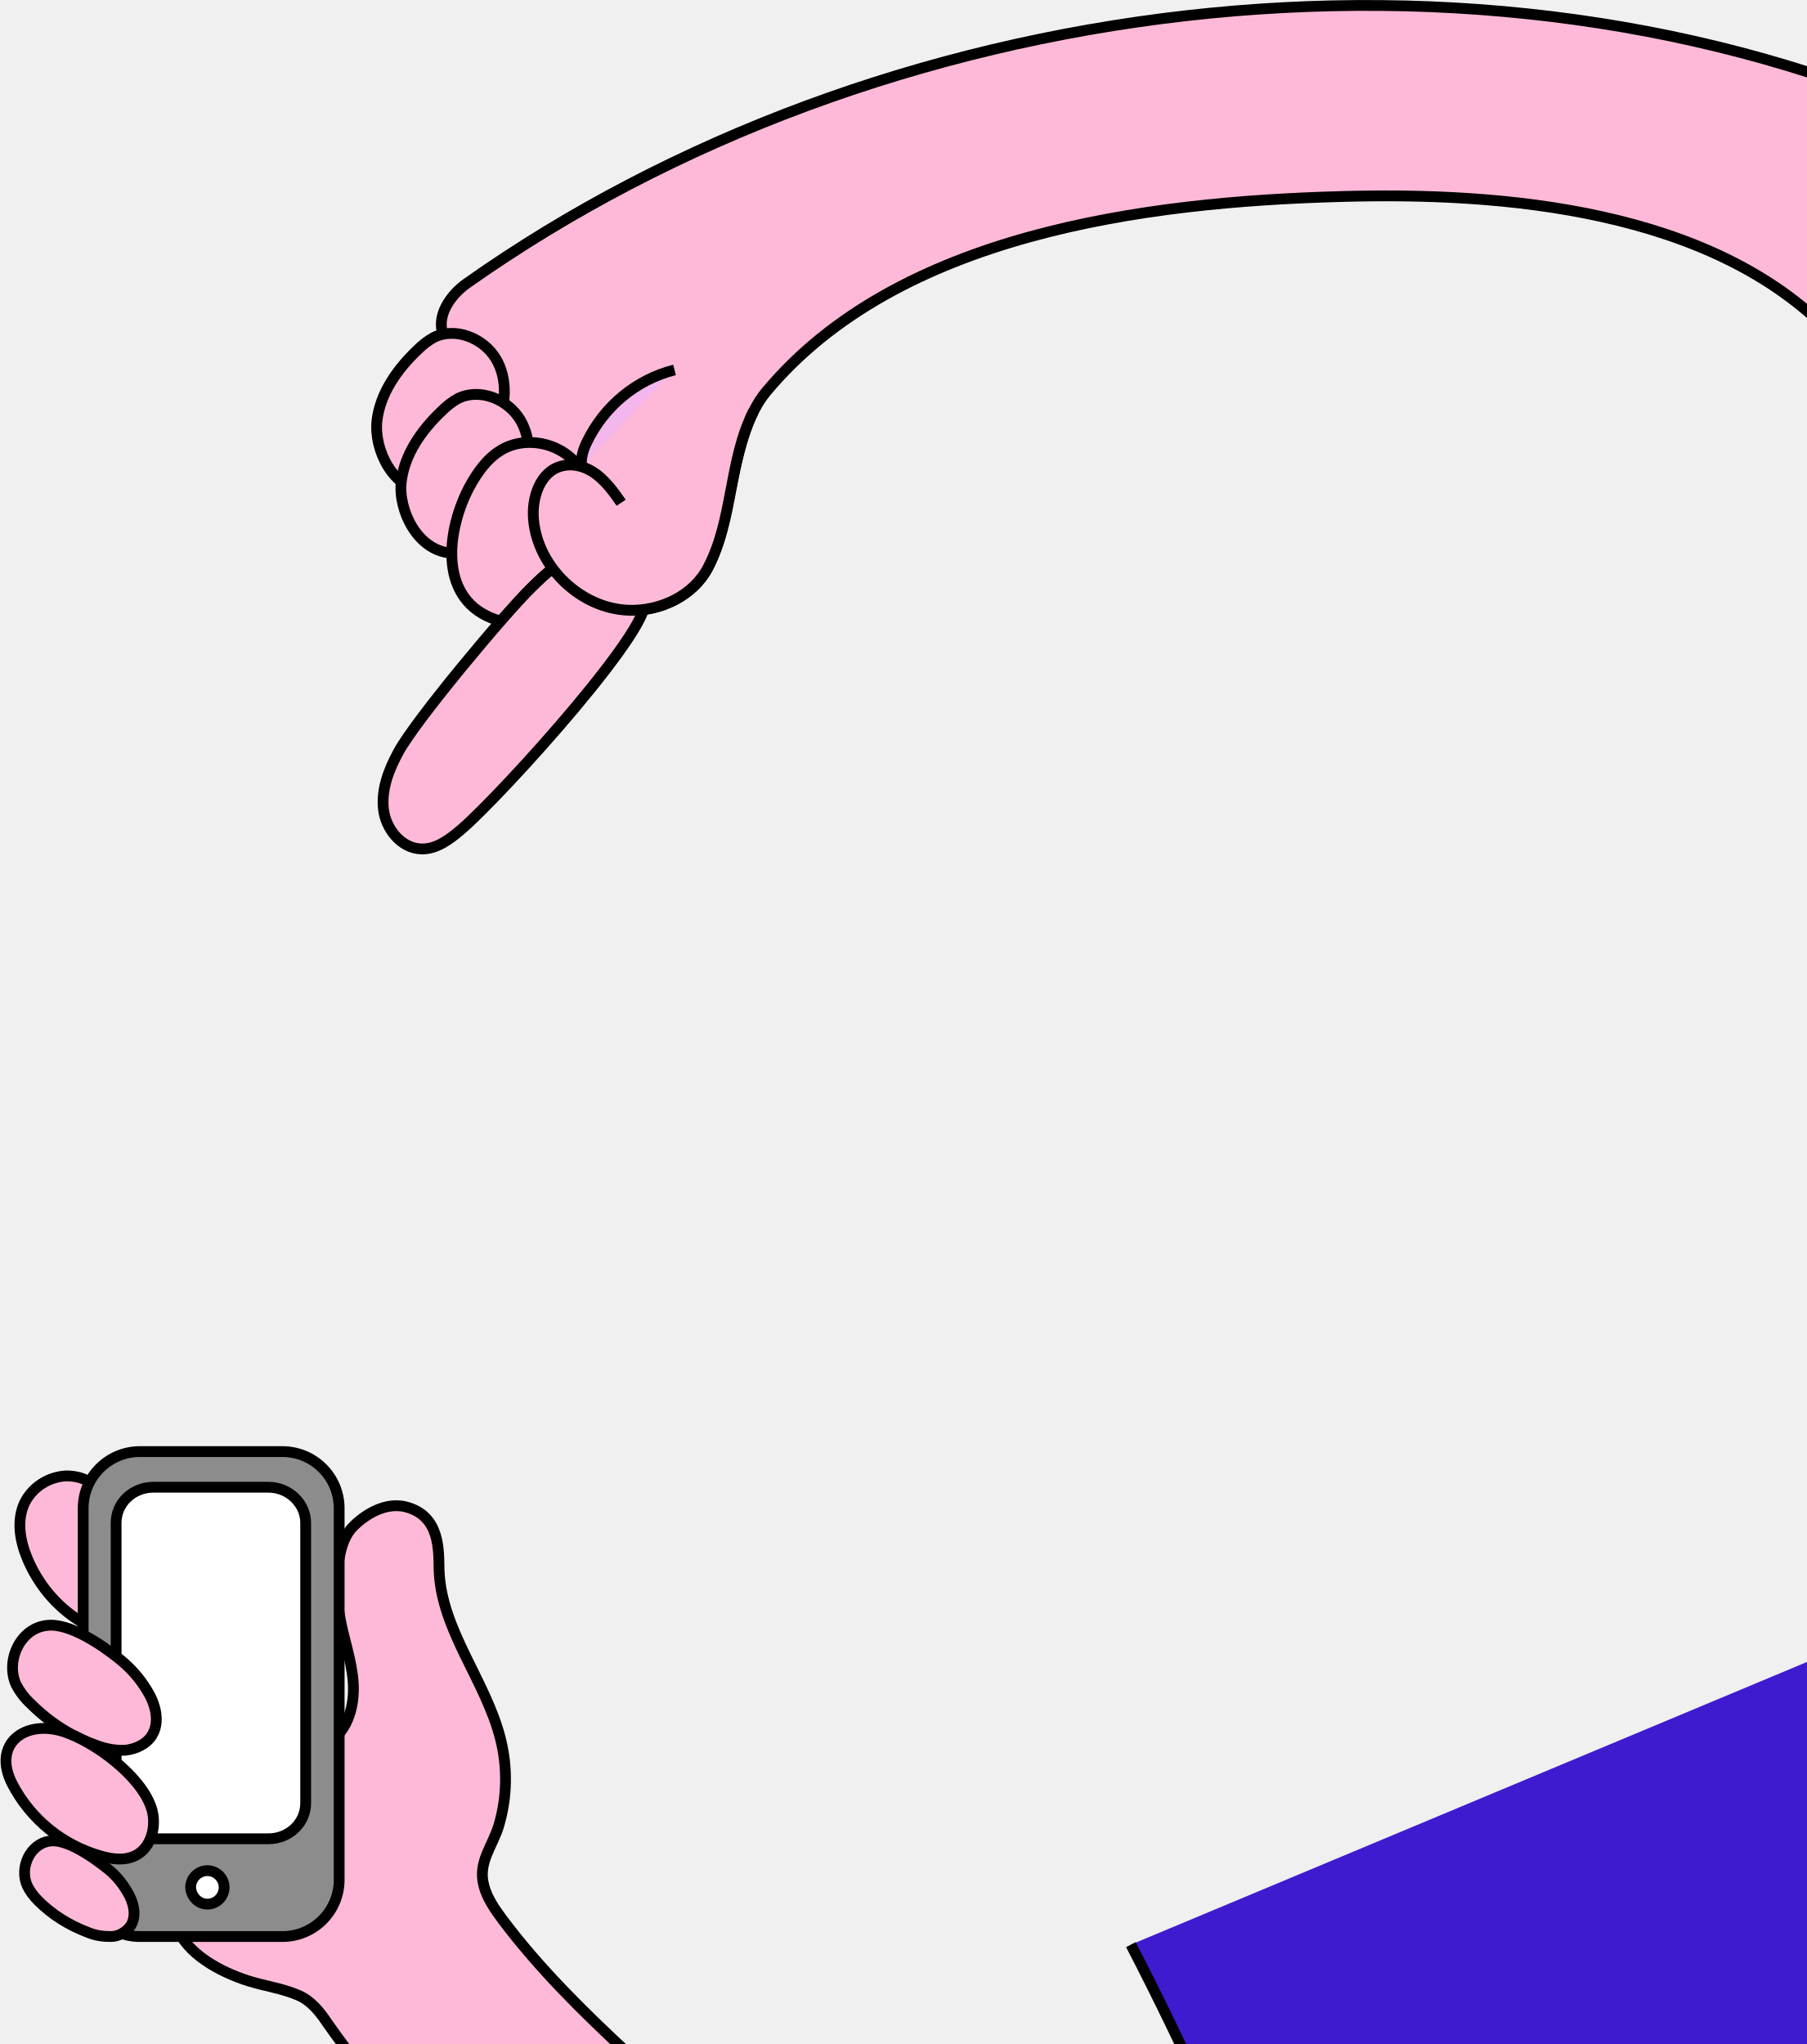
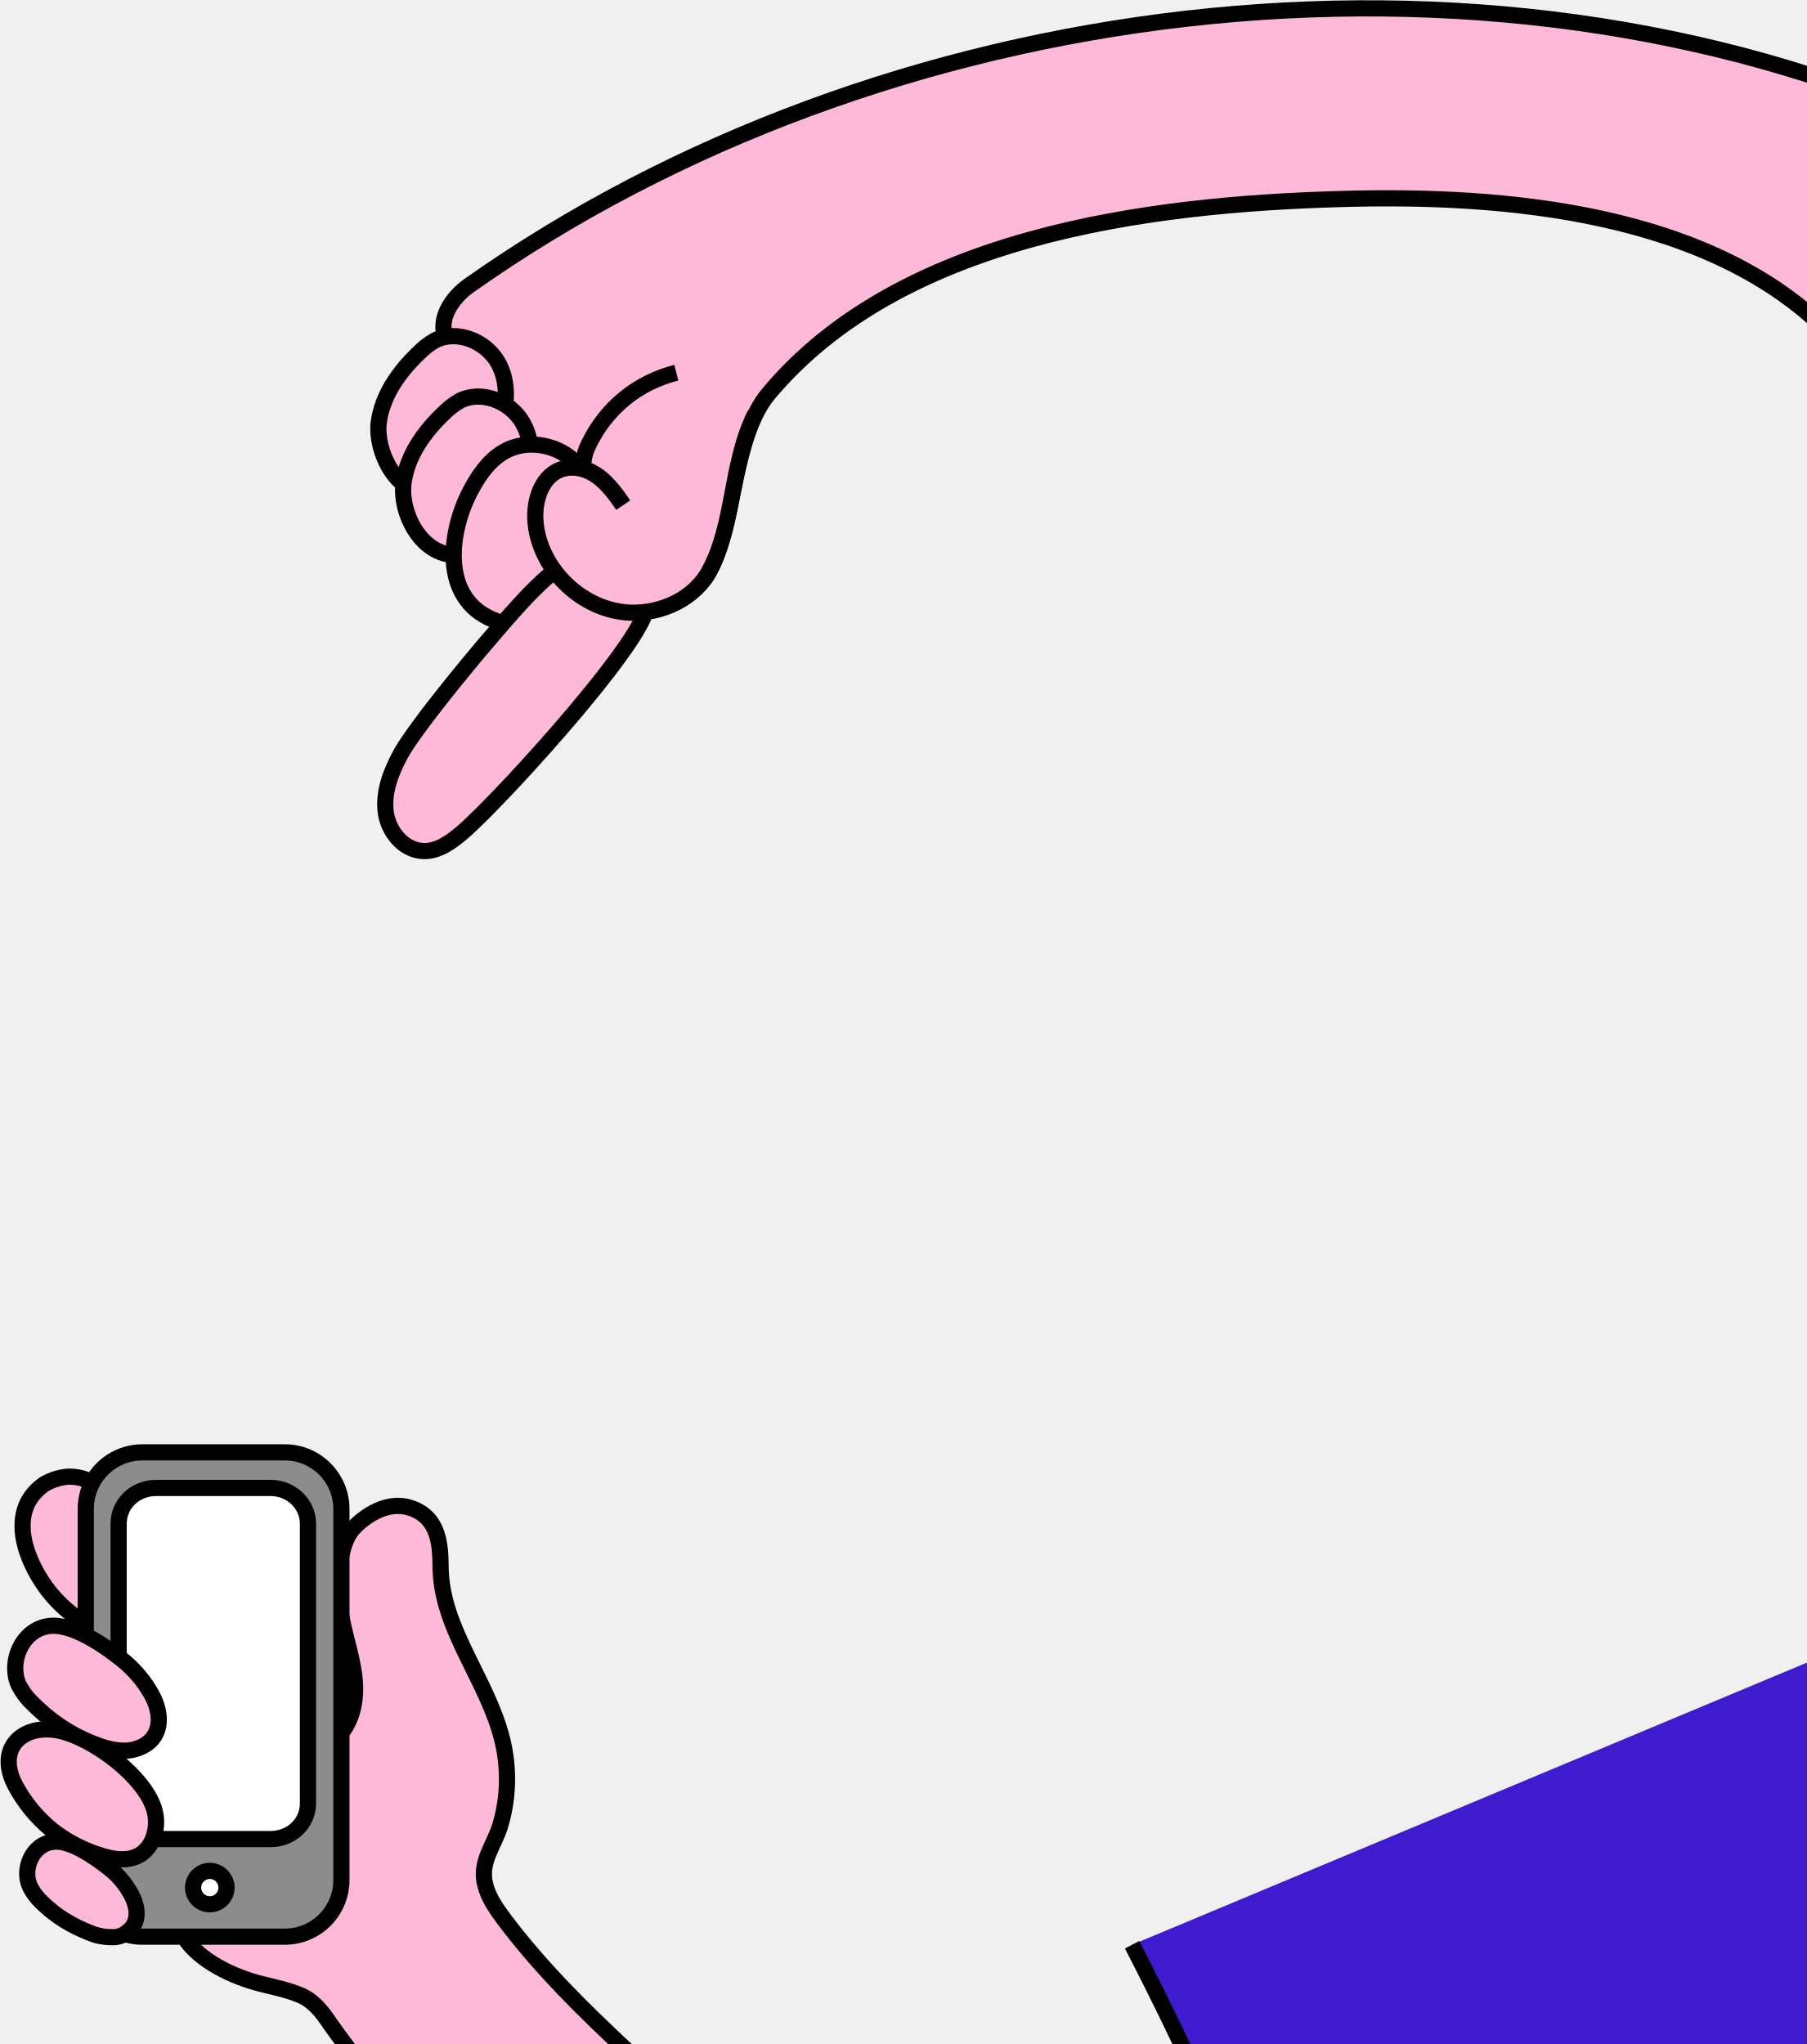
- <svg xmlns="http://www.w3.org/2000/svg" id="Layer_1" viewBox="0 0 334.5 378.5">
-   <style>.st0{fill:#3f1bd0}.st1{fill:none}.st1,.st2{stroke:#000;stroke-width:2}.st2,.st3{fill:#ffb9d8}.st4,.st5{fill:#8c8c8c;stroke:#000;stroke-width:2;stroke-linecap:round}.st5{fill:#fff}.st6{fill:#f4b7ed}</style>
-   <path class="st0" d="M209.4 360.1c10.3 19.9 19.5 40.4 27.5 61.4.9 2.3 1.8 4.7 3.8 6.1 1.6 1.1 3.5 1.5 5.4 1.7 10.2 1 20.5-1.4 30.4-4.1 40.1-10.8 79.1-25.3 118-39.8.9-.3 1.9-.8 2.3-1.7.2-.7.2-1.5-.1-2.2-7.8-29.8-20.3-58.2-37.1-84.2" />
-   <path class="st1" d="M209.4 360.1c10.3 19.9 19.5 40.4 27.5 61.4.9 2.3 1.8 4.7 3.8 6.1 1.6 1.1 3.5 1.5 5.4 1.7 10.2 1 20.5-1.4 30.4-4.1 40.1-10.8 79.1-25.3 118-39.8.9-.3 1.9-.8 2.3-1.7.2-.7.2-1.5-.1-2.2-7.8-29.8-20.3-58.2-37.1-84.2" />
-   <path class="st2" d="M12.2 273.3c-3.2.2-6.1 2-7.6 4.9-1.6 3.3-.9 7.2.5 10.5 2 4.7 5.3 8.7 9.6 11.4.8.5 1.9 1 2.7.5.7-.5.8-1.4.9-2.2.5-7.6 5.8-25.1-6.1-25.1z" />
-   <path class="st3" d="M112.6 431.5c-20.6-23.6-36.1-34.2-52-56.9-1.4-2.1-3-4.1-5.3-5.1s-4.8-1.5-7.2-2.1c-5.3-1.3-11.7-4.3-14.5-8.8l27.4-36c3.5-2.3 4.7-6.9 4.4-11.1-.3-4.2-1.8-8.1-2.5-12.2-.6-3.3-.6-6.7-.2-10 .3-2.2.9-4.5 2.3-6.2 1.5-1.7 5.6-5.1 10-4.1 6.6 1.6 6.2 8.2 6.3 11.6.3 11.2 8.7 20.6 11.4 31.5 1.3 5.2 1.2 10.7-.3 15.8-1.1 3.9-4 6.9-2.8 11.3.6 2.3 2 4.3 3.4 6.2 13.8 18.4 32.4 31.7 47.7 48.5" />
-   <path class="st1" d="M112.6 431.5c-20.6-23.6-36.1-34.2-52-56.9-1.4-2.1-3-4.1-5.3-5.1s-4.8-1.5-7.2-2.1c-5.3-1.3-11.7-4.3-14.5-8.8l27.4-36c3.5-2.3 4.7-6.9 4.4-11.1-.3-4.2-1.8-8.1-2.5-12.2-.6-3.3-.6-6.7-.2-10 .3-2.2.9-4.5 2.3-6.2 1.5-1.7 5.6-5.1 10-4.1 6.6 1.6 6.2 8.2 6.3 11.6.3 11.2 8.7 20.6 11.4 31.5 1.3 5.2 1.2 10.7-.3 15.8-1.1 3.9-4 6.9-2.8 11.3.6 2.3 2 4.3 3.4 6.2 13.8 18.4 32.4 31.7 47.7 48.5" />
-   <path class="st4" d="M25.9 358.6h26.4c5.8 0 10.5-4.7 10.5-10.5v-68.8c0-5.8-4.7-10.5-10.5-10.5H25.9c-5.8 0-10.5 4.7-10.5 10.5v68.8c0 5.8 4.7 10.5 10.5 10.5z" />
-   <path class="st5" d="M28.4 340.5h21.3c3.8 0 6.9-2.9 6.9-6.6V282c0-3.6-3.1-6.6-6.9-6.6H28.4c-3.8 0-6.9 2.9-6.9 6.6v51.9c0 3.7 3.1 6.6 6.9 6.6zm10 12.1c1.7 0 3.1-1.4 3.1-3.1 0-1.7-1.4-3.1-3.1-3.1s-3.1 1.4-3.1 3.1c.1 1.7 1.4 3.1 3.1 3.1z" />
-   <path class="st2" d="M22.1 307.2c2 1.6 3.8 3.6 5.1 5.8 1.6 2.5 2.5 5.9.9 8.4-1 1.6-3 2.5-4.9 2.7-1.9.1-3.9-.3-5.6-1-4.5-1.6-8.5-4.2-11.9-7.6-1.1-1-2-2.2-2.7-3.5-2-4.3.6-10.4 5.6-11 4.2-.6 10.4 3.7 13.5 6.2zm-2.5 38.6c1.6 1.2 2.9 2.7 3.9 4.4 1.2 1.9 1.9 4.5.7 6.4-.9 1.2-2.2 2-3.7 2s-2.9-.2-4.3-.8c-3.4-1.3-6.5-3.2-9.1-5.8-.8-.8-1.5-1.7-2-2.7-1.6-3.3.4-8 4.3-8.4 3.1-.3 7.8 3 10.2 4.9z" />
-   <path class="st2" d="M28 334.7c1.1 3.2.1 7.4-2.9 8.9-2 1-4.3.7-6.4.1-7.1-2-13-6.8-16.4-13.3-3.9-7.5 2.4-12.1 9.6-9.7 5.7 1.9 14.1 8.1 16.1 14z" />
-   <path class="st3" d="M135.3 86.3c-4.8 5.4-6.1 3-11.8 7.4-5.8 4.3-13.6 6.8-20.3 4-3.1-1.3-5.7-3.6-7.9-6.2-7.4-8.3-9.1-19.1-13.2-29.4-1.4-3.5 1.2-7.4 4.3-9.6C162.9-1.6 273.9-15.8 360 23c9.6 4.3 22.8 11.6 22.5 23.8-.3 11.4-13.6 2.9-22.3 4.4-18 3-8.4 23.7-21.2 10.5-22.1-22.9-60.6-26.2-90.9-25.3-36.1 1-81.8 6.9-106.2 36.1-6.6 7.9-6.2 23.7-10.8 32.6-2.7 5.2-8.9 8.2-14.7 7.9-8.8-.4-16.8-7.9-17.6-16.7-.4-4.1 1.3-8.9 5.2-10 2.2-.6 4.6.2 6.5 1.6 1.8 1.4 3.2 3.3 4.5 5.2" />
-   <path class="st1" d="M135.3 86.3c-4.8 5.4-6.1 3-11.8 7.4-5.8 4.3-13.6 6.8-20.3 4-3.1-1.3-5.7-3.6-7.9-6.2-7.4-8.3-9.1-19.1-13.2-29.4-1.4-3.5 1.2-7.4 4.3-9.6C162.9-1.6 273.9-15.8 360 23c9.6 4.3 22.8 11.6 22.5 23.8-.3 11.4-13.6 2.9-22.3 4.4-18 3-8.4 23.7-21.2 10.5-22.1-22.9-60.6-26.2-90.9-25.3-36.1 1-81.8 6.9-106.2 36.1-6.6 7.9-6.2 23.7-10.8 32.6-2.7 5.2-8.9 8.2-14.7 7.9-8.8-.4-16.8-7.9-17.6-16.7-.4-4.1 1.3-8.9 5.2-10 2.2-.6 4.6.2 6.5 1.6 1.8 1.4 3.2 3.3 4.5 5.2" />
-   <path class="st2" d="M69.8 77.9c.6-5.1 3.8-9.6 7.5-13.1.9-.9 1.9-1.7 3-2.3 4-2 9.2.1 11.5 3.9 2.3 3.8 1.9 8.8.1 12.9-2.1 4.5-7.4 12.2-13 11.8-6.2-.5-9.7-7.9-9.1-13.2z" />
-   <path class="st2" d="M74.3 89.2c.6-5.1 3.8-9.6 7.5-13.1.9-.9 1.9-1.7 3-2.3 4-2 9.2.1 11.5 3.9 2.3 3.8 1.9 8.8.1 12.9-2.1 4.5-7.4 12.2-13 11.8-6.1-.5-9.7-7.9-9.1-13.2z" />
-   <path class="st2" d="M86.9 90.2c1.4-2.6 3.2-5.2 5.8-6.8 4.9-3 12-1.2 14.9 3.7 2.4 4.2 1.7 9.4.5 14-1.9 6.9-8.6 17-17.2 13.3-9.9-4.1-8-16.7-4-24.2z" />
-   <path class="st2" d="M85.4 153.6c-2.1 1.8-4.6 3.7-7.4 3.6-3.7-.1-6.6-3.7-7-7.4-.4-3.7 1-7.3 2.8-10.6 3.2-5.9 19.7-25.6 24.5-30.3 5.7-5.6 9.1-8.9 20.8 2 3.5 3.4-26 36.1-33.7 42.7z" />
-   <path class="st3" d="M115 93.1c-1.3-1.9-2.7-3.8-4.5-5.2s-4.2-2.2-6.5-1.6c-4 1-5.6 5.9-5.2 10 .8 8.8 8.8 16.4 17.6 16.7 5.9.2 12-2.7 14.7-7.9 4.7-8.9 3.8-19.7 8.4-28.9" />
-   <path class="st1" d="M115 93.1c-1.3-1.9-2.7-3.8-4.5-5.2s-4.2-2.2-6.5-1.6c-4 1-5.6 5.9-5.2 10 .8 8.8 8.8 16.4 17.6 16.7 5.9.2 12-2.7 14.7-7.9 4.7-8.9 3.8-19.7 8.4-28.9" />
-   <path class="st6" d="M107.7 86.4c-.2-1.6.3-3.2 1-4.6 3.2-6.6 9.1-11.5 16.2-13.3" />
-   <path class="st1" d="M107.7 86.4c-.2-1.6.3-3.2 1-4.6 3.2-6.6 9.1-11.5 16.2-13.3" />
+ <svg xmlns="http://www.w3.org/2000/svg" id="Layer_1" viewBox="0 0 335 379">
+   <style>.st0{fill:#3f1bd0}.st1{fill:none}.st1,.st2{stroke:#000;stroke-width:3}.st2,.st3{fill:#ffb9d8}.st4,.st5{fill:#8c8c8c;stroke:#000;stroke-width:3;stroke-linecap:round}.st5{fill:#fff}</style>
+   <path class="st0" d="M209.9 360.6c10.3 19.9 19.5 40.4 27.5 61.4.9 2.3 1.8 4.7 3.8 6.1 1.6 1.1 3.5 1.5 5.4 1.7 10.2 1 20.5-1.4 30.4-4.1 40.1-10.8 79.1-25.3 118-39.8.9-.3 1.9-.8 2.3-1.7.2-.7.2-1.5-.1-2.2-7.8-29.8-20.3-58.2-37.1-84.2" />
+   <path class="st1" d="M209.9 360.6c10.3 19.9 19.5 40.4 27.5 61.4.9 2.3 1.8 4.7 3.8 6.1 1.6 1.1 3.5 1.5 5.4 1.7 10.2 1 20.5-1.4 30.4-4.1 40.1-10.8 79.1-25.3 118-39.8.9-.3 1.9-.8 2.3-1.7.2-.7.2-1.5-.1-2.2-7.8-29.8-20.3-58.2-37.1-84.2" />
+   <path class="st2" d="M12.7 273.8c-1.6.1-3.1.6-4.5 1.4-1.3.9-2.4 2.1-3.1 3.5-1.6 3.3-.9 7.2.5 10.5 2 4.7 5.3 8.7 9.6 11.4.8.5 1.9 1 2.7.5.7-.5.8-1.4.9-2.2.5-7.5 5.8-25.1-6.1-25.1z" />
+   <path class="st3" d="M113.1 432c-20.6-23.6-36-34.2-52-56.9-1.4-2.1-3-4.1-5.3-5.1s-4.8-1.5-7.2-2.1c-5.3-1.3-11.7-4.3-14.5-8.8L61.4 323c3.5-2.3 4.7-6.9 4.4-11.1-.3-4.2-1.8-8.1-2.5-12.2-.6-3.3-.6-6.7-.2-10 .3-2.2.9-4.5 2.3-6.2 1.5-1.7 5.6-5.1 10-4.1 6.6 1.6 6.2 8.2 6.3 11.6.3 11.2 8.7 20.6 11.4 31.5 1.3 5.2 1.2 10.7-.3 15.8-1.1 3.9-4 6.9-2.8 11.3.6 2.3 2 4.3 3.4 6.2 13.8 18.4 32.4 31.7 47.7 48.5" />
+   <path class="st1" d="M113.1 432c-20.6-23.6-36-34.2-52-56.9-1.4-2.1-3-4.1-5.3-5.1s-4.8-1.5-7.2-2.1c-5.3-1.3-11.7-4.3-14.5-8.8L61.4 323c3.5-2.3 4.7-6.9 4.4-11.1-.3-4.2-1.8-8.1-2.5-12.2-.6-3.3-.6-6.7-.2-10 .3-2.2.9-4.5 2.3-6.2 1.5-1.7 5.6-5.1 10-4.1 6.6 1.6 6.2 8.2 6.3 11.6.3 11.2 8.7 20.6 11.4 31.5 1.3 5.2 1.2 10.7-.3 15.8-1.1 3.9-4 6.9-2.8 11.3.6 2.3 2 4.3 3.4 6.2 13.8 18.4 32.4 31.7 47.7 48.5" />
+   <path class="st4" d="M26.4 359.1h26.4c5.8 0 10.5-4.7 10.5-10.5v-68.8c0-5.8-4.7-10.5-10.5-10.5H26.4c-5.8 0-10.5 4.7-10.5 10.5v68.8c0 5.8 4.7 10.5 10.5 10.5z" />
+   <path class="st5" d="M28.9 341h21.3c3.8 0 6.9-2.9 6.9-6.6v-51.9c0-3.6-3.1-6.6-6.9-6.6H28.9c-3.8 0-6.9 2.9-6.9 6.6v51.9c0 3.7 3.1 6.6 6.9 6.6zm10 12.1c1.7 0 3.1-1.4 3.1-3.1 0-1.7-1.4-3.1-3.1-3.1-1.7 0-3.1 1.4-3.1 3.1 0 1.7 1.4 3.1 3.1 3.1z" />
+   <path class="st2" d="M22.6 307.7c2 1.6 3.8 3.6 5.1 5.8 1.6 2.5 2.5 5.9.9 8.4-1 1.6-3 2.5-4.9 2.7-1.9.1-3.8-.3-5.6-1-4.5-1.6-8.5-4.2-11.9-7.6-1.1-1-2-2.2-2.7-3.5-2-4.3.6-10.4 5.6-11 4.2-.6 10.4 3.7 13.5 6.2zm-2.5 38.6c1.6 1.2 2.9 2.7 3.9 4.4 1.2 1.9 1.9 4.5.7 6.4-.4.6-1 1.1-1.6 1.5-.6.4-1.4.6-2.1.6-1.5 0-2.9-.2-4.3-.8-3.4-1.3-6.5-3.2-9.1-5.8-.8-.8-1.5-1.7-2-2.7-1.6-3.3.4-8 4.3-8.4 3.1-.4 7.8 2.9 10.2 4.8z" />
+   <path class="st2" d="M28.5 335.2c1.1 3.2.1 7.4-2.9 8.9-2 1-4.3.7-6.4.1-3.5-1-6.8-2.7-9.6-4.9-2.8-2.3-5.1-5.1-6.8-8.3-3.9-7.5 2.4-12.1 9.6-9.7 5.7 1.8 14.1 8 16.1 13.9z" />
+   <path class="st3" d="M135.8 86.8c-4.8 5.4-6.1 3-11.8 7.4-5.8 4.3-13.6 6.8-20.3 4-3.1-1.3-5.7-3.6-7.9-6.2-7.4-8.3-9.1-19.1-13.2-29.4-1.4-3.5 1.2-7.4 4.3-9.6 76.5-54.1 187.6-68.2 273.7-29.5 9.6 4.3 22.8 11.6 22.5 23.8-.3 11.4-13.6 2.9-22.3 4.4-18 3-8.4 23.7-21.2 10.5C317.5 39.3 279 36 248.7 36.9c-36.1 1-81.8 6.9-106.2 36.1-6.6 7.9-6.2 23.7-10.8 32.6-2.7 5.2-8.9 8.2-14.7 7.9-8.8-.4-16.8-7.9-17.6-16.7-.4-4.1 1.3-8.9 5.2-10 2.2-.6 4.6.2 6.5 1.6 1.8 1.4 3.2 3.3 4.5 5.2" />
+   <path class="st1" d="M135.8 86.8c-4.8 5.4-6.1 3-11.8 7.4-5.8 4.3-13.6 6.8-20.3 4-3.1-1.3-5.7-3.6-7.9-6.2-7.4-8.3-9.1-19.1-13.2-29.4-1.4-3.5 1.2-7.4 4.3-9.6 76.5-54.1 187.6-68.2 273.7-29.5 9.6 4.3 22.8 11.6 22.5 23.8-.3 11.4-13.6 2.9-22.3 4.4-18 3-8.4 23.7-21.2 10.5C317.5 39.3 279 36 248.7 36.9c-36.1 1-81.8 6.9-106.2 36.1-6.6 7.9-6.2 23.7-10.8 32.6-2.7 5.2-8.9 8.2-14.7 7.9-8.8-.4-16.8-7.9-17.6-16.7-.4-4.1 1.3-8.9 5.2-10 2.2-.6 4.6.2 6.5 1.6 1.8 1.4 3.2 3.3 4.5 5.2" />
+   <path class="st2" d="M70.2 78.5c.6-5.1 3.8-9.6 7.5-13.1.9-.9 1.9-1.7 3-2.3 4-2 9.2.1 11.5 3.9 2.3 3.8 1.9 8.8.1 12.9-2.1 4.5-7.4 12.2-13 11.8-6.1-.6-9.6-8-9.1-13.2z" />
+   <path class="st2" d="M74.8 89.7c.6-5.1 3.8-9.6 7.5-13.1.9-.9 1.9-1.7 3-2.3 4-2 9.2.1 11.5 3.9 2.3 3.8 1.9 8.8.1 12.9-2.1 4.5-7.4 12.2-13 11.8-6.1-.5-9.7-7.9-9.1-13.2z" />
+   <path class="st2" d="M87.4 90.7c1.4-2.6 3.2-5.2 5.8-6.8 4.9-3 12-1.2 14.9 3.7 2.4 4.2 1.7 9.4.5 14-1.9 6.9-8.6 17-17.2 13.3-9.9-4.1-8.1-16.7-4-24.2z" />
+   <path class="st2" d="M85.9 154.2c-2.1 1.8-4.6 3.7-7.4 3.6-3.7-.1-6.6-3.7-7-7.4-.4-3.7 1-7.3 2.8-10.6 3.2-5.9 19.7-25.6 24.5-30.3 5.7-5.6 9.1-8.9 20.8 2 3.5 3.4-26 36-33.7 42.7z" />
+   <path class="st3" d="M115.5 93.7c-1.3-1.9-2.7-3.8-4.5-5.2s-4.2-2.2-6.5-1.6c-4 1-5.6 5.9-5.2 10 .8 8.8 8.8 16.4 17.6 16.7 5.9.2 12-2.7 14.7-7.9 4.7-8.9 3.8-19.7 8.4-28.9" />
+   <path class="st1" d="M115.5 93.7c-1.3-1.9-2.7-3.8-4.5-5.2s-4.2-2.2-6.5-1.6c-4 1-5.6 5.9-5.2 10 .8 8.8 8.8 16.4 17.6 16.7 5.9.2 12-2.7 14.7-7.9 4.7-8.9 3.8-19.7 8.4-28.9" />
+   <path class="st3" d="M108.2 86.9c-.2-1.6.3-3.2 1-4.6 1.6-3.3 3.8-6.1 6.6-8.4 2.8-2.3 6.1-3.9 9.6-4.8" />
+   <path class="st1" d="M108.2 86.9c-.2-1.6.3-3.2 1-4.6 1.6-3.3 3.8-6.1 6.6-8.4 2.8-2.3 6.1-3.9 9.6-4.8" />
</svg>
